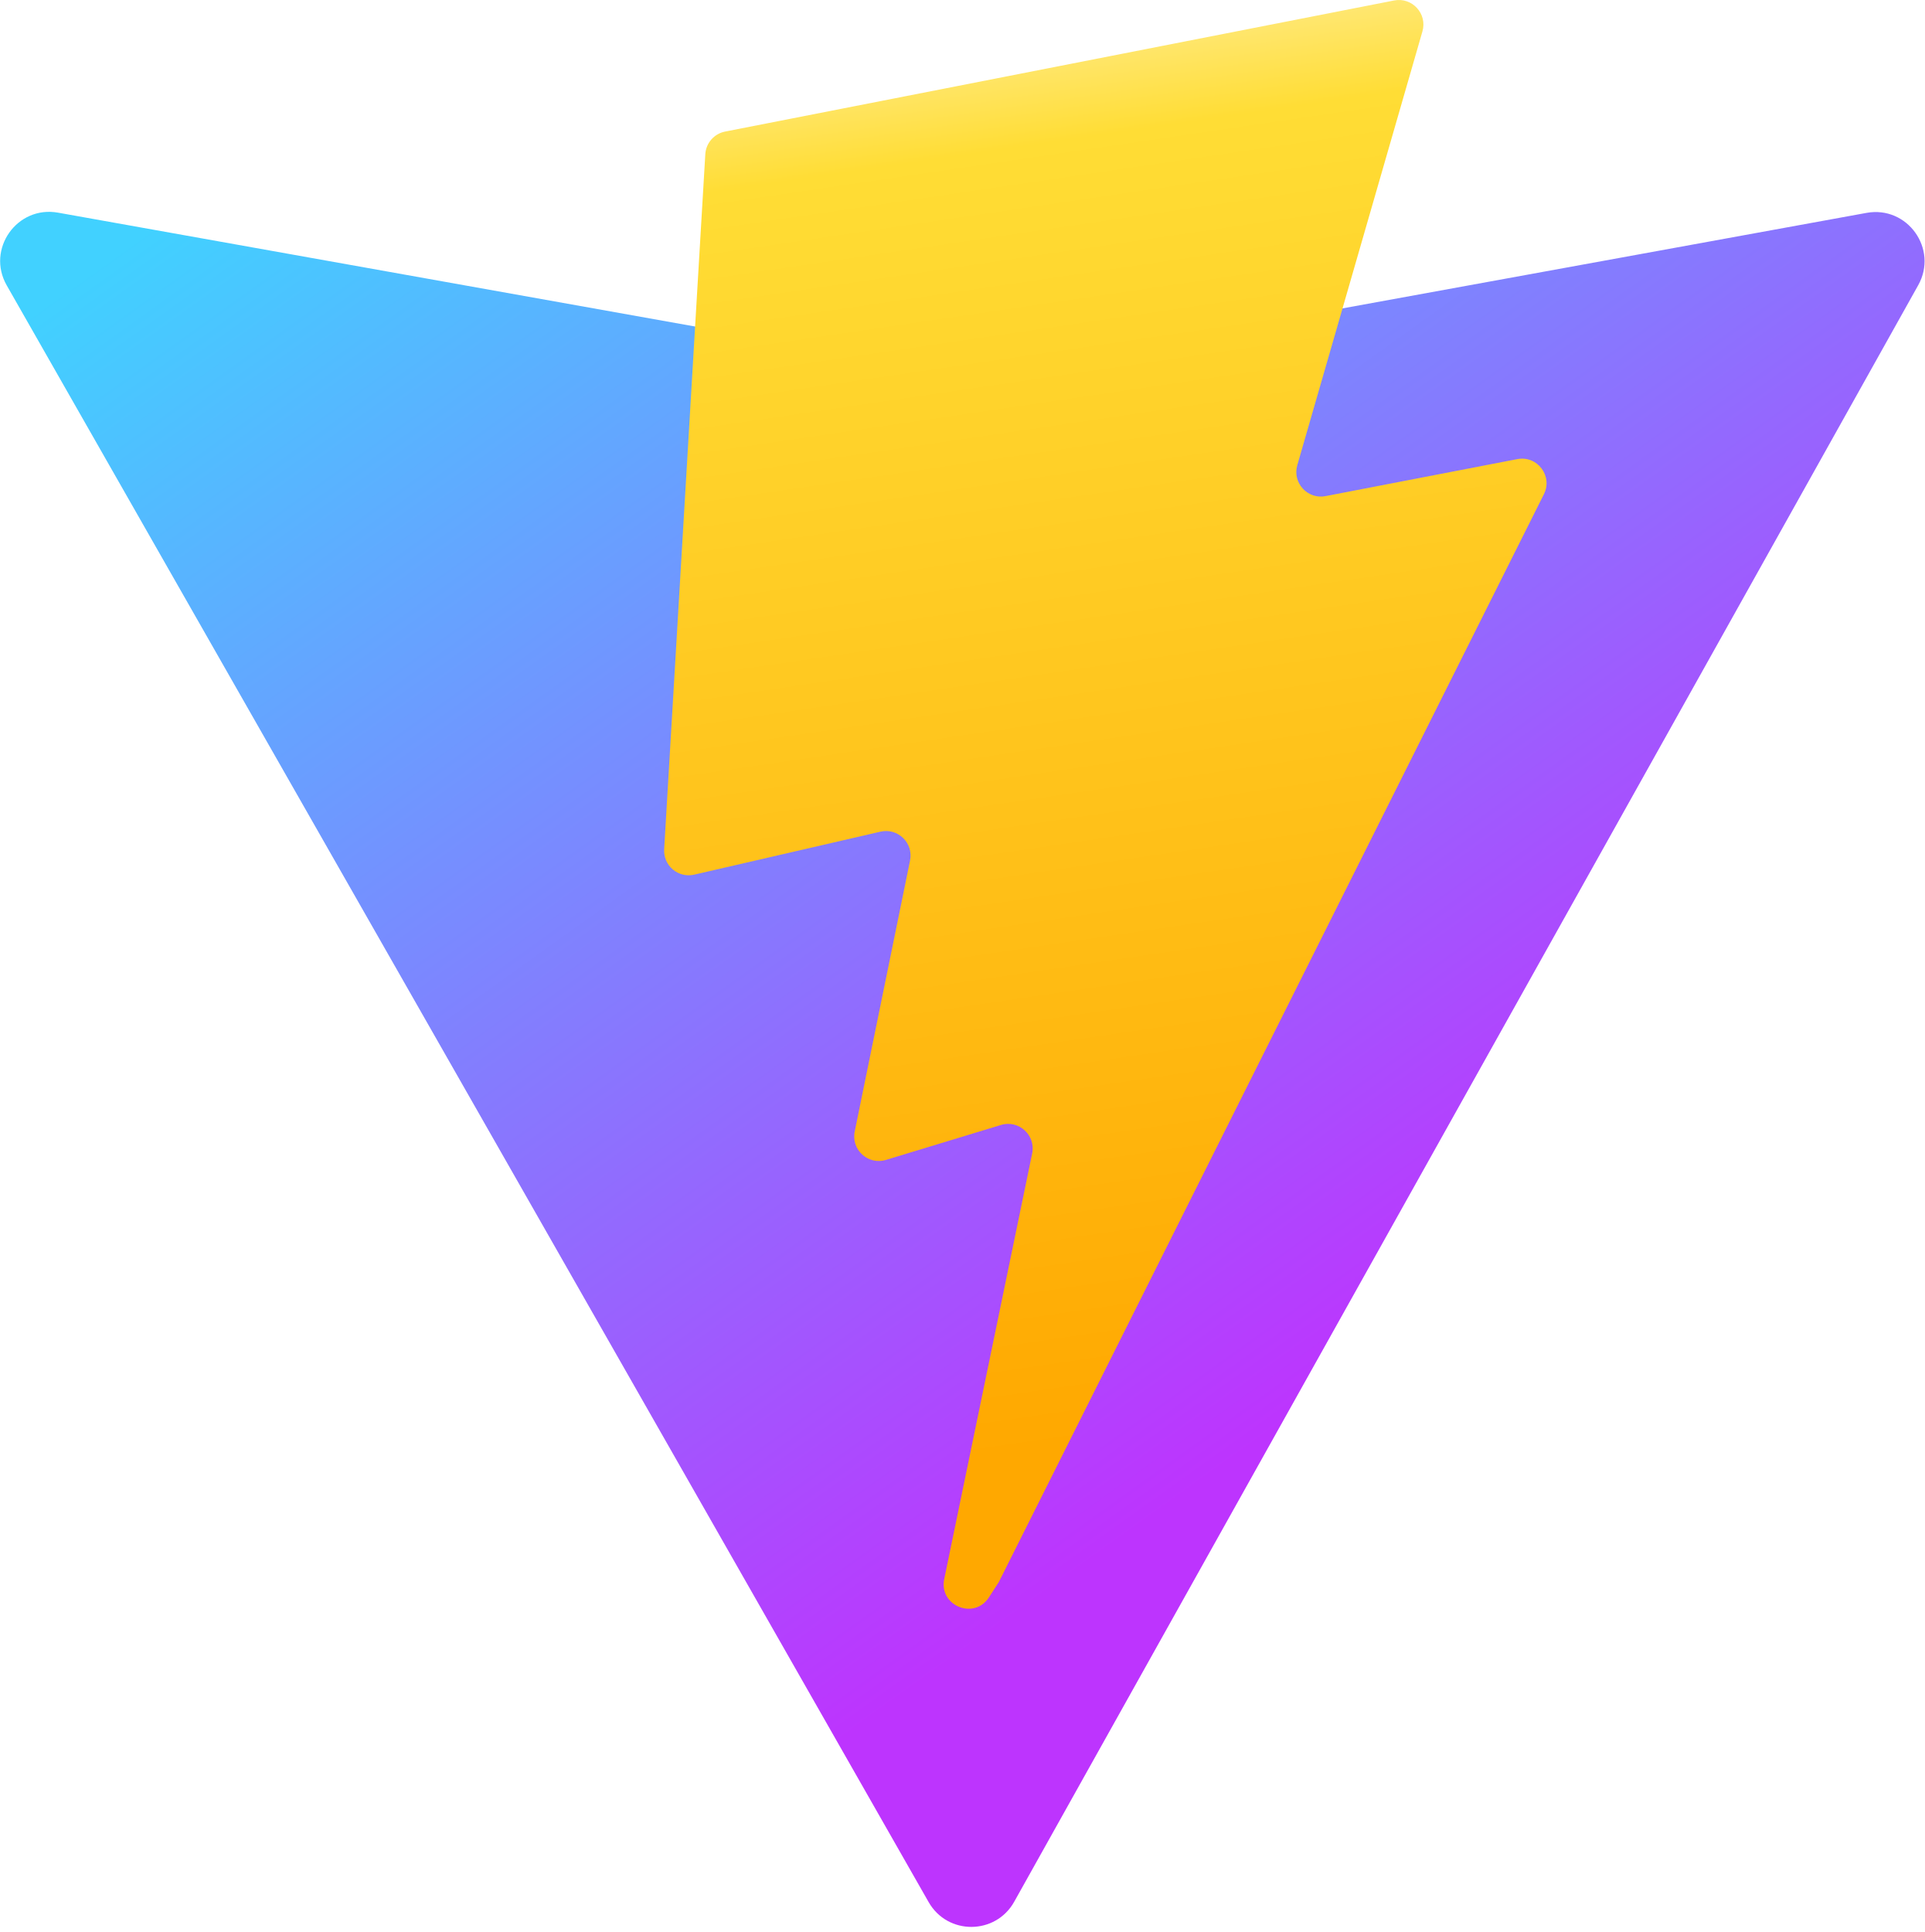
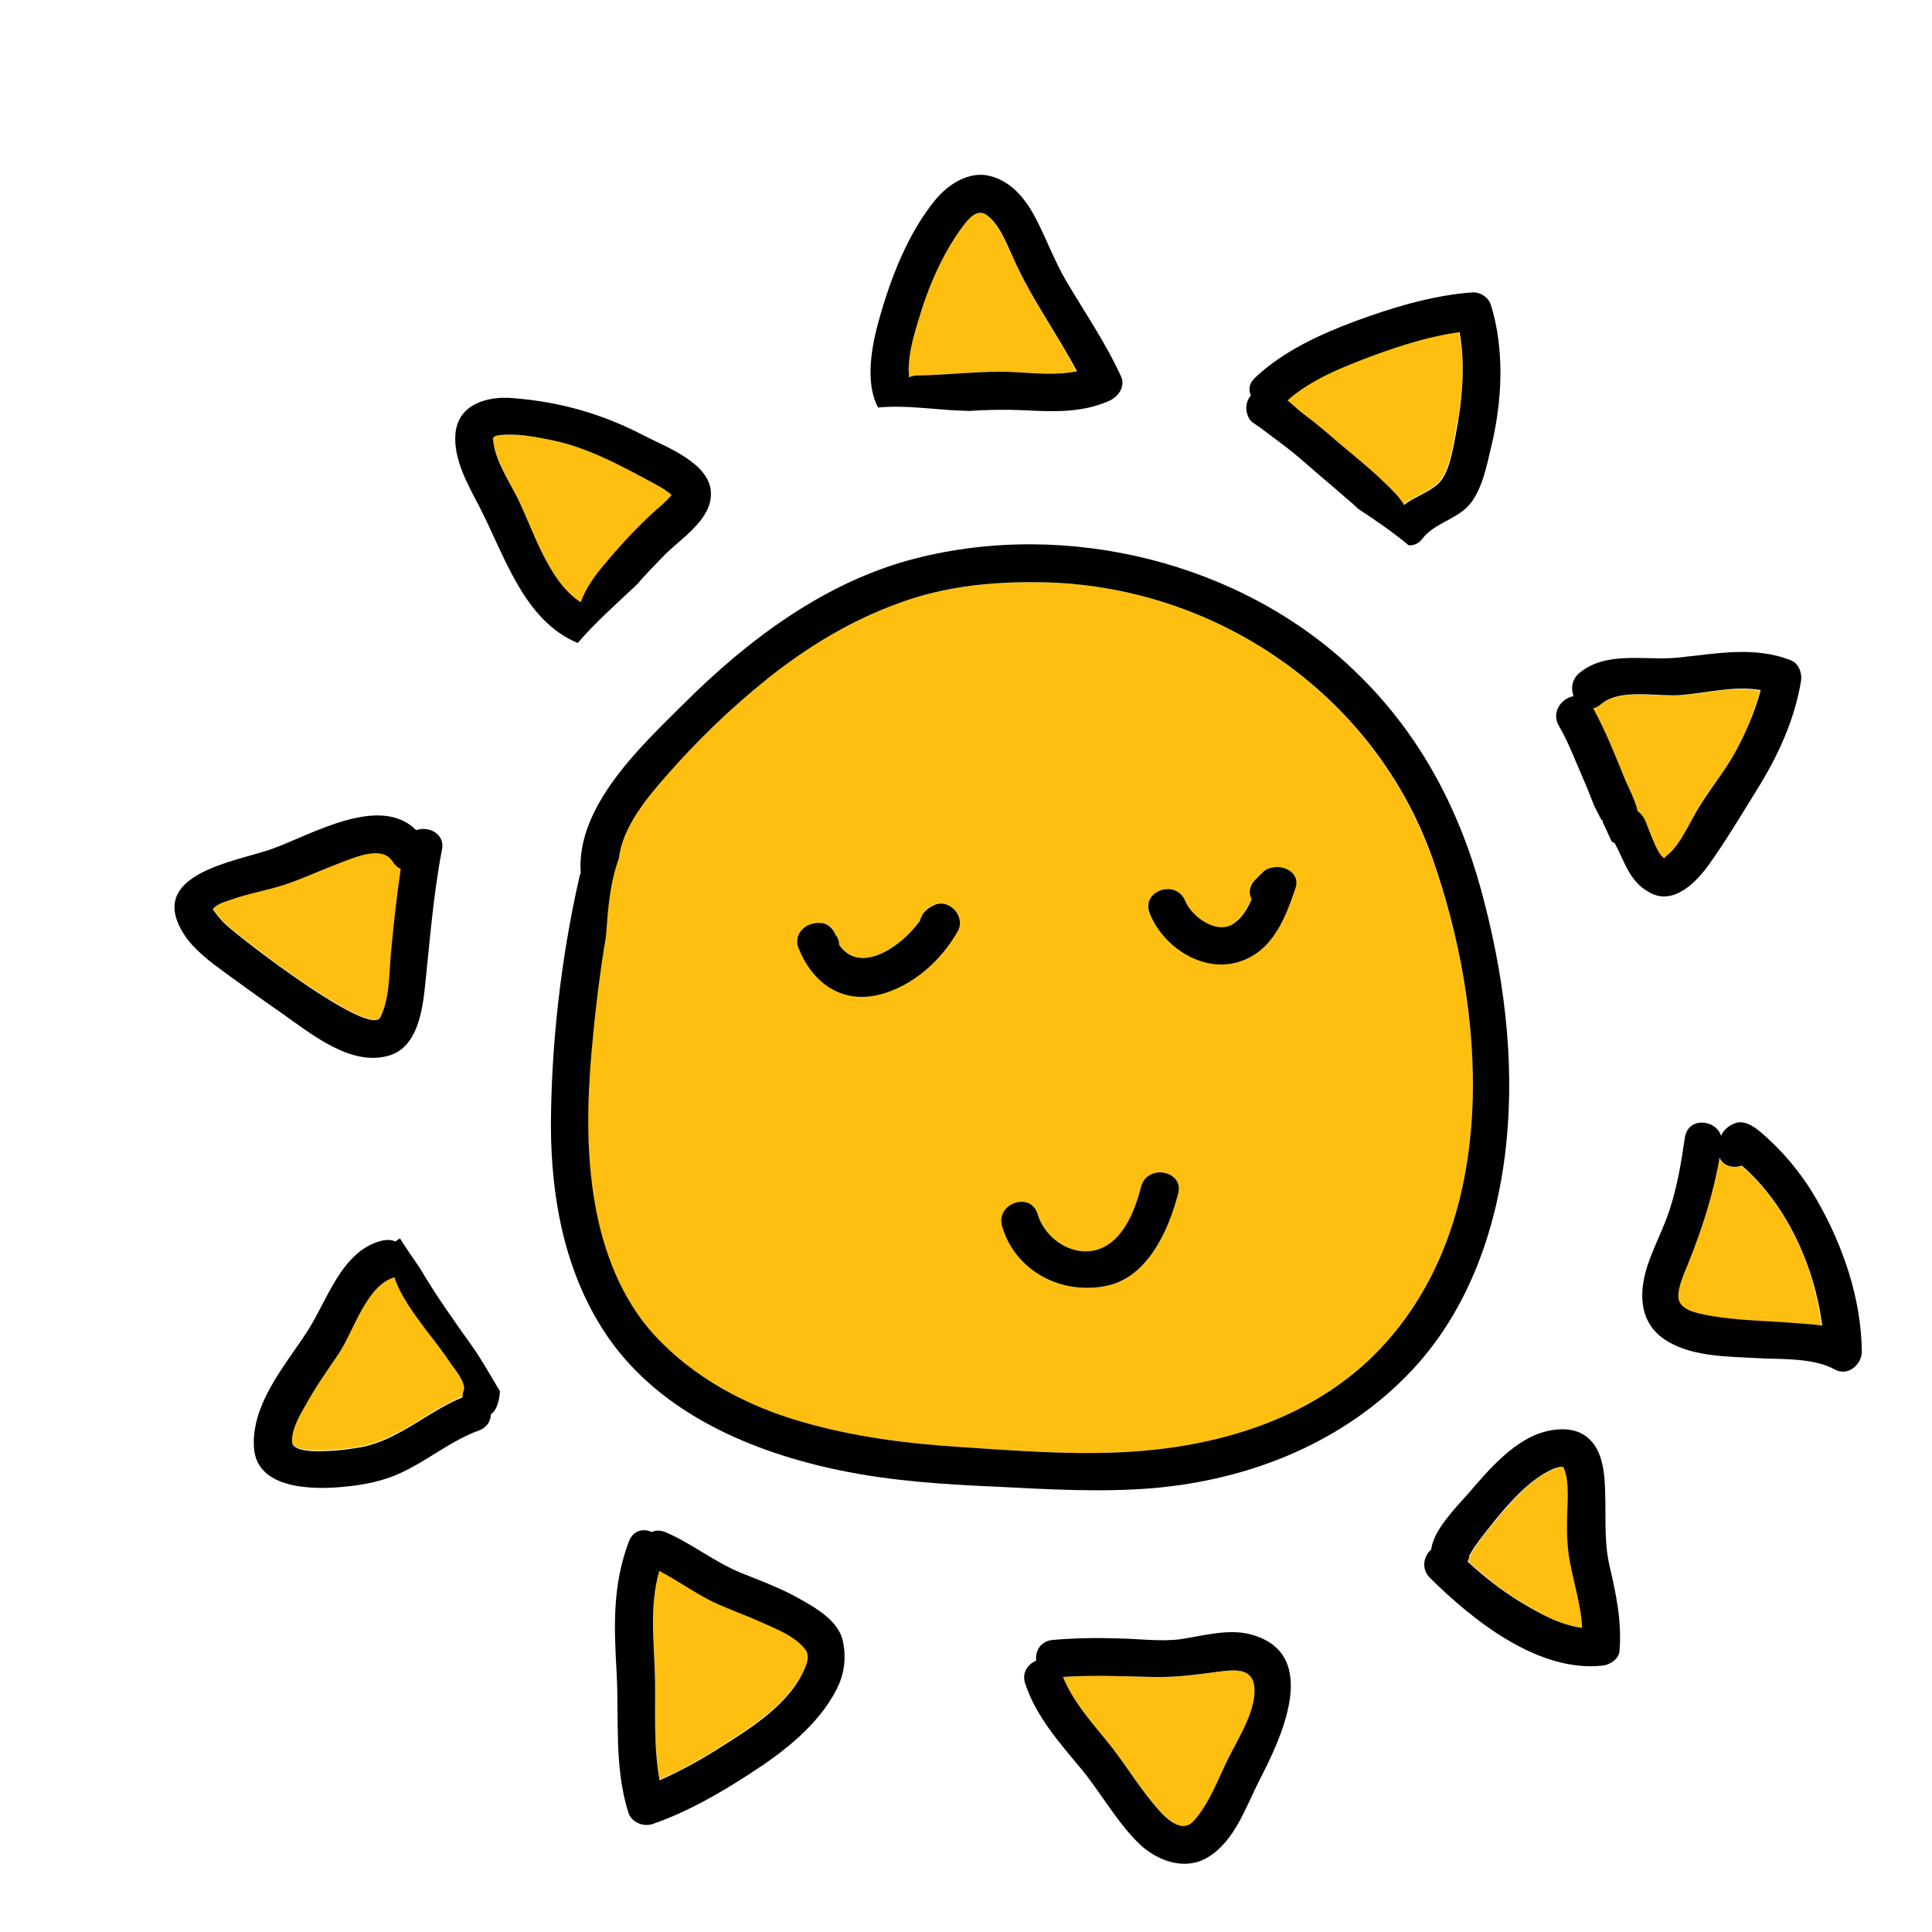
- <svg xmlns="http://www.w3.org/2000/svg" aria-hidden="true" role="img" class="iconify iconify--logos" width="31.88" height="32" preserveAspectRatio="xMidYMid meet" viewBox="0 0 256 257">
-   <defs>
-     <linearGradient id="IconifyId1813088fe1fbc01fb466" x1="-.828%" x2="57.636%" y1="7.652%" y2="78.411%">
-       <stop offset="0%" stop-color="#41D1FF" />
-       <stop offset="100%" stop-color="#BD34FE" />
-     </linearGradient>
-     <linearGradient id="IconifyId1813088fe1fbc01fb467" x1="43.376%" x2="50.316%" y1="2.242%" y2="89.03%">
-       <stop offset="0%" stop-color="#FFEA83" />
-       <stop offset="8.333%" stop-color="#FFDD35" />
-       <stop offset="100%" stop-color="#FFA800" />
-     </linearGradient>
-   </defs>
-   <path fill="url(#IconifyId1813088fe1fbc01fb466)" d="M255.153 37.938L134.897 252.976c-2.483 4.44-8.862 4.466-11.382.048L.875 37.958c-2.746-4.814 1.371-10.646 6.827-9.67l120.385 21.517a6.537 6.537 0 0 0 2.322-.004l117.867-21.483c5.438-.991 9.574 4.796 6.877 9.62Z" />
-   <path fill="url(#IconifyId1813088fe1fbc01fb467)" d="M185.432.063L96.44 17.501a3.268 3.268 0 0 0-2.634 3.014l-5.474 92.456a3.268 3.268 0 0 0 3.997 3.378l24.777-5.718c2.318-.535 4.413 1.507 3.936 3.838l-7.361 36.047c-.495 2.426 1.782 4.5 4.151 3.78l15.304-4.649c2.372-.72 4.652 1.36 4.15 3.788l-11.698 56.621c-.732 3.542 3.979 5.473 5.943 2.437l1.313-2.028l72.516-144.72c1.215-2.423-.88-5.186-3.54-4.672l-25.505 4.922c-2.396.462-4.435-1.77-3.759-4.114l16.646-57.705c.677-2.35-1.37-4.583-3.769-4.113Z" />
+ <svg xmlns="http://www.w3.org/2000/svg" x="0px" y="0px" width="100" height="100" viewBox="0 0 512 512">
+   <path fill="#FEBF10" d="M213.4 436.9c-2.8-3.5-7.9-5.5-11.9-7.3-4.2-1.9-8.6-3.4-12.8-5.4-4.9-2.4-9.2-5.6-14-8.1-2.7 9.7-1.2 19-1.1 29.1.1 8.8-.4 17.8 1.2 26.4 5.6-2.4 11.1-5.5 16.2-8.8 7.4-4.7 16.5-10.4 21-18.3C213.1 442.7 215.1 439.1 213.4 436.9zM379.5 227.4c-15.5-43.6-57.8-72.5-104-73.1-12.6-.2-25.3 1.2-37.3 5.5-12.8 4.7-24.5 11.7-35.1 20.2-9.6 7.7-18.7 16.6-26.8 25.8-5.2 5.9-11.5 13.6-12.4 21.7-2.4 6.5-2.9 13.5-3.4 20.5-1.7 10-2.9 20.2-3.8 30.3-1.2 13.6-1.5 27.4.9 40.9 2.2 12.5 7.1 25.1 15.7 34.6 10.4 11.3 24.4 18.8 39.1 23 13.8 4 28 5.8 42.3 6.7 13.8.9 27.8 2 41.5 1.4 26.5-1.1 53.5-9.1 71.5-29.7C397.7 321.1 393.7 267.4 379.5 227.4zM253.8 246.7c-4.4 7.8-12 14.5-20.8 16.8-10 2.6-17.7-3.3-21.4-12.4-1.5-3.9 2.2-6.8 5.7-6.6.2 0 .3 0 .5 0 2 .2 3.3 1.9 3.8 3.7 0-.2-.1-.4-.1-.6.6.9.9 1.8.9 2.7 5.5 8.1 16.4.7 21.4-6.4.5-1.9 1.6-3.3 3.9-4.2C251.7 238.1 256 243 253.8 246.7zM312.2 316.4c-2.5 9.5-7.9 21.9-18.7 24.3-11.9 2.6-24.3-3.6-27.9-15.6-1.8-6.2 7.6-9.5 9.4-3.3 2.1 7 10.4 12.2 17.5 8.7 5.7-2.9 8.4-10.2 9.9-16C304 308.3 313.9 310.2 312.2 316.4zM343.2 235.4c-2.7 8.1-6.1 16.8-15 19.5-9.6 2.9-20.1-4.1-23.6-12.8-2.4-6 7-9.3 9.4-3.3 1.7 4.1 8.4 9.1 12.9 5.9 2.2-1.6 3.6-3.9 4.7-6.4-.8-1.6-.8-3.5.9-5.1.7-.7 1.3-1.3 2-2C337.7 228.1 345 230.3 343.2 235.4zM332.4 446.9c-.6-5-5.4-4.4-9.4-3.9-6.2.8-11.8 1.6-18 1.4-7.8-.2-15.6-.5-23.3 0 2.5 6.3 7.1 11.5 11.3 16.6 4.4 5.3 8 11.3 12.3 16.6 2.2 2.6 7.3 9 11 5 4.1-4.5 6.5-11.1 9.2-16.6C328.1 460.8 333.1 453 332.4 446.9zM177.3 130.6c-1.5-1-3.1-1.9-4.6-2.8-8.4-4.6-17.2-9.3-26.7-11.2-4.4-.9-9.7-1.9-14.2-1.2-.6.1-1 .4-1.1.5 0 .3 0 .7 0 1 .7 5 3.7 9.8 6 14.2 4.4 8.5 8.3 22.8 17.2 28.5 1.3-3.8 4-7.4 6.4-10.2 4.2-5 8.7-9.8 13.5-14.2 1.4-1.2 2.8-2.4 4-3.8.1-.1.1-.1.2-.2C177.8 131 177.5 130.8 177.3 130.6zM268.3 68.1c-1.7-3.7-3.5-8.6-6.9-11.1-2.5-1.9-4.9 1.1-6.3 2.9-5.4 7.2-9.3 16.3-11.8 24.9-1.2 4.2-2.6 8.8-2.6 13.2 0 .7 0 1.4.1 2 .6-.3 1.3-.5 2.1-.5 8.6-.1 17.1-1.3 25.6-.9 5.5.3 11.3.8 16.7-.2C279.9 88.2 273.1 78.8 268.3 68.1zM386.6 87.9c-7.8 1.1-15.5 3.4-22.8 6.2-7.8 2.9-16.4 6.2-22.8 11.9 1.6 1.3 3.2 2.8 4.5 3.8 3.1 2.4 6 4.9 9 7.4 4 3.4 8.2 6.8 12 10.4 1.9 1.8 4 3.8 5.4 6.1 2.7-2.1 5.9-3 8.7-5.3 3.3-2.7 4.3-9.5 5-13.4C387.5 106.3 388.4 96.8 386.6 87.9zM119.6 361.5c-2.2-3.2-4.7-6.3-7-9.5-3.1-4.1-6.5-8.7-8.2-13.7-7.5 2.2-10.8 14.4-14.8 20.3-2.9 4.3-5.9 8.5-8.4 13-1.7 3.1-4.1 6.8-3.9 10.4.1 2 4.2 2.4 6.7 2.4 3.9 0 7.9-.4 11.7-1.1 9.9-1.9 17.5-9.4 26.8-13.2 0-.6.1-1.3.3-2C123.5 366.6 120.5 362.7 119.6 361.5zM104.2 228.3c-2.8-4.5-10.1-1.2-13.8.2-5 1.9-9.9 4.3-15 5.9-4.7 1.5-9.7 2.3-14.3 4-1.5.6-3.5 1.2-4.6 2.4 0 .1.1.1.1.2.9 1.4 2 2.8 3.3 3.9 4.2 3.9 38.2 30.1 41 24.6 2.6-5 2.3-11.5 2.8-17 .7-7.5 1.5-15 2.7-22.4C105.5 229.8 104.8 229.2 104.2 228.3zM416.5 415.2c-1-4.6-1-8.6-1-13.3 0-4 .6-9.4-1-13.2.1.2-.2-.1-.6 0-.9.1-1.8.4-2.6.8-6 2.8-10.9 8.6-15 13.5-1.9 2.3-3.8 4.7-5.5 7.2-.4.6-.9 1.3-1.2 2-.1.6-.3 1.1-.5 1.6 4.3 3.9 8.9 7.6 13.8 10.6 5 3.1 10.7 6.3 16.7 7.1C419.1 426 417.6 420.6 416.5 415.2zM445.2 184.3c-6.2.5-16-1.9-21 2.4-.7.6-1.4.9-2.1 1.1 3.4 6 6 12.6 8.5 19 .9 2.3 2.5 5.3 3.3 8.3.6.4 1.2.9 1.6 1.7 1 1.7 3.6 10.3 5.6 10.8-.3-.3 1.5-1.5 1.9-2 .8-.9 1.6-1.9 2.2-2.9 1.2-1.8 2.3-3.7 3.2-5.6 3.2-6.4 8.3-11.9 11.7-18.3 2.7-5.1 4.9-10.2 6.3-15.7C459.6 181.7 451.9 183.8 445.2 184.3zM461.5 309c-2.3.7-4.9.1-5.9-2.1-1.7 9.8-4.6 18.6-8.3 28-.9 2.3-3.8 8.2-2.1 10.6 1.1 1.6 3.3 2.3 5.1 2.7 7.3 1.7 14.9 1.8 22.3 2.3 3.3.2 6.8.4 10.1 1C480.9 335.7 473.5 319.3 461.5 309z" />
+   <path d="M395.1 80.8c-.7-2.1-2.9-3.5-5.1-3.3-10.5.8-21 4-30.8 7.6-9.4 3.5-19.2 8-26.6 15-1.6 1.5-1.8 3.2-1.1 4.7-1.3 1.5-1.7 3.7-.5 6.1.2.3.4.5.6.8.9.6 1.7 1.2 2.6 1.8 0 0 0 0 0 0 0 0 0 0 0 0 1.6 1.2 3.2 2.4 4.8 3.6 2.6 1.9 5 3.9 7.4 6 3.3 2.9 6.8 5.8 10.1 8.7.9.8 2.3 1.9 3.5 3.1 4.6 3 9.1 6.1 13.3 9.6 1.3.1 2.7-.4 3.7-1.8 3-3.9 8.4-4.9 11.9-8.4 3.8-3.9 5.1-10.9 6.3-16C398.1 106.4 398.8 92.7 395.1 80.8zM385.8 115.1c-.8 3.9-1.7 10.7-5 13.4-2.8 2.3-6 3.2-8.7 5.3-1.4-2.3-3.5-4.3-5.4-6.1-3.8-3.7-8-7-12-10.4-3-2.6-5.9-5.1-9-7.4-1.4-1-2.9-2.5-4.5-3.8 6.3-5.6 15-9 22.8-11.9 7.3-2.7 15-5.1 22.8-6.2C388.4 96.8 387.5 106.3 385.8 115.1zM124.8 356.3c-4.7-6.6-9.4-13.2-13.5-20.2-1.8-2.6-3.6-5.2-5.3-7.9-.4.2-.8.5-1.2.8-.9-.4-2-.5-3.2-.3-11.1 2.4-14.9 16.2-20.4 24.5-5.9 9-14.6 19-13.9 30.4.7 11.3 16 11.2 24 10.4 5.2-.5 10.3-1.5 15-3.7 7.1-3.3 13.2-8.5 20.6-11.2 2.2-.8 3.1-2.5 3.2-4.3.7-.5 1.2-1.2 1.6-2.2.5-1.3.7-2.6.8-3.9C130 364.6 127.6 360.2 124.8 356.3zM122.9 368.3c-.2.7-.4 1.3-.3 2-9.2 3.7-16.9 11.3-26.8 13.2-3.9.7-7.8 1.1-11.7 1.1-2.5 0-6.6-.4-6.7-2.4-.2-3.6 2.2-7.4 3.9-10.4 2.5-4.5 5.5-8.7 8.4-13 4-5.9 7.3-18.1 14.8-20.3 1.7 5 5.1 9.5 8.2 13.7 2.4 3.1 4.8 6.2 7 9.5C120.5 362.7 123.5 366.6 122.9 368.3zM171 115.6c-11.3-5.9-22.4-9.1-35.1-10.1-6.7-.6-14.5 1.6-15.2 9.4-.6 6.8 3.3 13.5 6.3 19.3 6.7 12.9 11.7 30.2 26.1 36.2 4.8-5.6 10.4-10.5 15.7-15.5 2.2-2.6 4.6-5 6.9-7.4 4.3-4.5 12.7-9.5 12.7-16.5C188.6 122.9 176.6 118.5 171 115.6zM177.8 131.4c-1.2 1.4-2.6 2.6-4 3.8-4.8 4.3-9.3 9.2-13.5 14.2-2.4 2.8-5.1 6.4-6.4 10.2-8.9-5.7-12.8-20-17.2-28.5-2.3-4.4-5.4-9.2-6-14.2 0-.3 0-.7 0-1 .2-.1.5-.4 1.1-.5 4.5-.7 9.8.3 14.2 1.2 9.5 1.9 18.2 6.6 26.7 11.2 1.6.9 3.2 1.7 4.6 2.8.2.2.5.4.7.6C177.9 131.3 177.9 131.4 177.8 131.4zM297.1 99.8c-4.1-9-9.7-17.1-14.7-25.6-3-5.2-5.1-10.9-7.9-16.3-2.7-5.2-6.5-9.9-12.3-11.3-5.4-1.3-10.8 2.2-14.1 6.1-7.5 9-12.1 21.1-15.2 32.2-1.8 6.4-3.8 16.5-.2 23.1 7-.7 14.7.5 21.3.8.9 0 1.9.1 2.8.1 4.7-.3 9.4-.4 14.2-.2 7.8.4 15.7.8 23-2.5C296.3 105.2 298.3 102.5 297.1 99.8zM268.6 98.6c-8.6-.4-17.1.8-25.6.9-.8 0-1.5.2-2.1.5 0-.7-.1-1.3-.1-2 0-4.4 1.3-9 2.6-13.2 2.5-8.6 6.4-17.7 11.8-24.9 1.4-1.8 3.7-4.8 6.3-2.9 3.4 2.5 5.2 7.4 6.9 11.1 4.7 10.7 11.6 20.1 17 30.3C279.9 99.5 274.1 98.9 268.6 98.6zM110.3 220c-9.7-9.7-27.9 1.3-38.3 5-9.7 3.4-33.4 6.6-23.3 22.5 2.6 4.1 6.9 7.3 10.7 10.1 5.1 3.7 10.2 7.4 15.4 11 7.7 5.4 18.3 14.2 28.4 11.1 7.3-2.2 8.7-11.6 9.4-18 1.3-12.2 2.2-24.4 4.5-36.4C118.1 221 113.6 218.8 110.3 220zM103.6 252.6c-.5 5.5-.3 12-2.8 17-2.8 5.5-36.8-20.7-41-24.6-1.3-1.2-2.3-2.5-3.3-3.9 0-.1-.1-.1-.1-.2 1.1-1.3 3.1-1.9 4.6-2.4 4.7-1.7 9.6-2.5 14.3-4 5.1-1.7 10-4 15-5.9 3.8-1.4 11.1-4.7 13.8-.2.6.9 1.3 1.5 2.1 1.9C105.1 237.6 104.3 245.1 103.6 252.6zM481.6 318.2c-3.4-6-7.8-11.6-12.9-16.3-2.2-2-5.7-5.5-9-4.2-1.9.8-3 1.9-3.6 3.3-1.4-4.4-8.8-5.1-9.6.5-.9 6.4-2 12.8-4 19-1.7 5.2-4.3 10-6 15.2-2.5 8-1.8 15.8 6 20.1 6.6 3.7 15.4 3.7 22.8 4.1 6.5.4 15-.2 20.9 3 3.5 2 7.3-1.3 7.2-4.9C493.2 344.1 488.5 330.3 481.6 318.2zM472.7 350.4c-7.5-.5-15-.6-22.3-2.3-1.8-.4-4-1.1-5.1-2.7-1.7-2.4 1.2-8.3 2.1-10.6 3.7-9.3 6.6-18.2 8.3-28 .9 2.2 3.6 2.9 5.9 2.1 11.9 10.3 19.3 26.7 21.3 42.4C479.5 350.8 476 350.7 472.7 350.4zM474.6 175c-9.8-3.9-20-1.7-30.2-.7-8.4.8-18.8-1.9-25.9 4.1-2 1.7-2.2 4.1-1.5 6.1-3.1.5-6 4.2-3.9 7.8 2.5 4.3 4.3 9.1 6.3 13.7 1.1 2.5 2.1 5 3.1 7.6.7 1.3 1.3 2.6 2 3.9.1-.2.2-.3.3-.5-.1.3-.1.6-.1.8.8 1.7 1.6 3.4 2.4 5.2.3.2.5.3.8.4 2.7 5 3.9 10.3 9.4 13.2 6.3 3.4 12.3-2.9 15.6-7.5 4.5-6.3 8.6-13.2 12.7-19.8 5.5-8.8 10-18.5 11.7-28.9C477.6 178.4 476.7 175.8 474.6 175zM460.2 198.7c-3.4 6.4-8.4 11.9-11.7 18.3-1 1.9-2.1 3.8-3.2 5.6-.7 1-1.4 2-2.2 2.9-.5.6-2.3 1.8-1.9 2-2.1-.6-4.6-9.2-5.6-10.8-.5-.8-1-1.3-1.6-1.7-.7-3-2.3-6-3.3-8.3-2.6-6.4-5.2-13-8.5-19 .7-.1 1.4-.5 2.1-1.1 5.1-4.3 14.8-1.9 21-2.4 6.8-.5 14.4-2.6 21.3-1.3C465.1 188.5 462.9 193.6 460.2 198.7zM426.5 414.8c-1.4-6.3-.9-12.2-1.1-18.6-.1-4.9-.4-11.4-4.3-14.9-3.1-2.9-7.4-2.9-11.3-2-8.3 2-15.3 10.2-20.6 16.4-2.6 3-9.4 9.7-9.9 14.9-2 1.8-2.8 5.1-.3 7.6 11.3 11.2 28.7 25.1 45.7 23.2 2-.2 4.4-1.8 4.5-4C429.8 429.6 428.3 422.4 426.5 414.8zM402.7 424.4c-4.9-3-9.6-6.7-13.8-10.6.3-.5.5-1 .5-1.6.4-.7.8-1.4 1.2-2 1.7-2.5 3.6-4.8 5.5-7.2 4.1-5 9.1-10.7 15-13.5.8-.4 1.7-.7 2.6-.8.4 0 .7.2.6 0 1.7 3.8 1.1 9.2 1 13.2-.1 4.6 0 8.7 1 13.3 1.1 5.4 2.7 10.7 3 16.2C413.5 430.7 407.8 427.5 402.7 424.4zM331.7 433.2c-6-1.7-12.8.3-18.8 1.2-5.3.7-11.1-.1-16.4-.2-5.8-.2-11.7-.1-17.5.4-3.3.3-4.7 3-4.4 5.5-2.2.9-3.9 3.2-2.9 6.1 2.9 8.8 9.3 15.9 15.1 22.9 5.3 6.5 9.3 14 15.4 19.8 4.8 4.4 12 6.9 17.9 3.3 7.1-4.3 10-13.2 13.6-20.3C339.5 460.7 350.2 438.4 331.7 433.2zM325.5 466c-2.7 5.5-5.1 12.1-9.2 16.6-3.7 4-8.8-2.3-11-5-4.4-5.4-7.9-11.3-12.3-16.6-4.2-5.1-8.8-10.4-11.3-16.6 7.8-.5 15.6-.2 23.3 0 6.3.2 11.9-.6 18-1.4 4-.5 8.8-1.1 9.4 3.9C333.1 453 328.1 460.8 325.5 466zM223.3 434.6c-1.2-4.9-6.6-8.2-10.7-10.5-5.1-3-10.8-5.1-16.3-7.3-7-2.9-12.9-7.7-19.8-10.7-1.4-.6-2.7-.6-3.8-.1-2.2-1-4.8-.5-6 2.4-4.4 11.6-4 22.5-3.3 34.7.7 12.5-.7 25 3.1 37.2.8 2.6 3.9 3.9 6.4 3.1 9-3.1 17.6-8 25.6-13.2 8.9-5.7 18.3-12.9 23.2-22.5C223.9 443.4 224.3 439 223.3 434.6zM212 444.7c-4.5 7.9-13.5 13.6-21 18.3-5.1 3.3-10.6 6.3-16.2 8.8-1.6-8.7-1.1-17.7-1.2-26.4-.2-10.1-1.6-19.5 1.1-29.1 4.8 2.5 9.2 5.7 14 8.1 4.2 2 8.6 3.5 12.8 5.4 4 1.8 9.1 3.7 11.9 7.3C215.1 439.1 213.1 442.7 212 444.7zM247.7 239.8c-2.3 1-3.4 2.3-3.9 4.2-5 7-15.9 14.4-21.4 6.4 0-.9-.3-1.8-.9-2.7 0 .2.1.4.1.6-.5-1.8-1.9-3.5-3.8-3.7-.2 0-.3 0-.5 0-3.5-.3-7.2 2.7-5.7 6.6 3.6 9.1 11.3 14.9 21.4 12.4 8.8-2.2 16.4-9 20.8-16.8C256 243 251.7 238.1 247.7 239.8zM334.6 231.2c-.7.7-1.3 1.3-2 2-1.7 1.7-1.7 3.6-.9 5.1-1.1 2.5-2.5 4.9-4.7 6.4-4.5 3.2-11.2-1.8-12.9-5.9-2.4-6-11.9-2.7-9.4 3.3 3.5 8.8 14 15.8 23.6 12.8 8.9-2.7 12.3-11.5 15-19.5C345 230.3 337.7 228.1 334.6 231.2zM302.4 314.5c-1.5 5.8-4.2 13.1-9.9 16-7.1 3.5-15.4-1.7-17.5-8.7-1.8-6.2-11.3-2.9-9.4 3.3 3.6 12 16 18.2 27.9 15.6 10.8-2.4 16.2-14.8 18.7-24.3C313.9 310.2 304 308.3 302.4 314.5z" />
+   <path d="M392.5,235.8c-6.1-22.2-16.7-41.9-33.4-57.9c-30.1-29-76.3-40.2-116.5-29.9c-23.9,6.1-44.5,21.6-61.6,38.7c-11.4,11.3-28.4,27.2-27.1,44.7c-0.2,0.4-0.3,0.7-0.4,1.2c-4.8,21.2-7.4,43.8-7.5,65.5c0,19.9,3.9,40.3,15.5,56.8c14,19.8,37.8,29.9,60.8,34.7c13.8,2.9,28,3.8,42,4.4c13.7,0.7,27.3,1.5,41,0.4c26-2.2,51.1-12.2,69.1-31.5c15.2-16.3,22.6-38.3,24.8-60.1C401.5,280.2,398.4,257.5,392.5,235.8z M367.8,355.2c-18,20.6-45,28.6-71.5,29.7c-13.8,0.6-27.8-0.5-41.5-1.4c-14.3-0.9-28.5-2.7-42.3-6.7c-14.7-4.2-28.7-11.7-39.1-23c-8.7-9.5-13.5-22.1-15.7-34.6c-2.4-13.5-2.1-27.3-0.9-40.9c0.9-10,2.1-20.2,3.8-30.3c0.5-7,1-14,3.4-20.5c0.9-8.1,7.2-15.8,12.4-21.7c8.1-9.3,17.2-18.1,26.8-25.8c10.6-8.5,22.3-15.6,35.1-20.2c11.9-4.4,24.6-5.7,37.3-5.5c46.1,0.6,88.5,29.4,104,73.1C393.7,267.4,397.7,321.1,367.8,355.2z" />
</svg>
